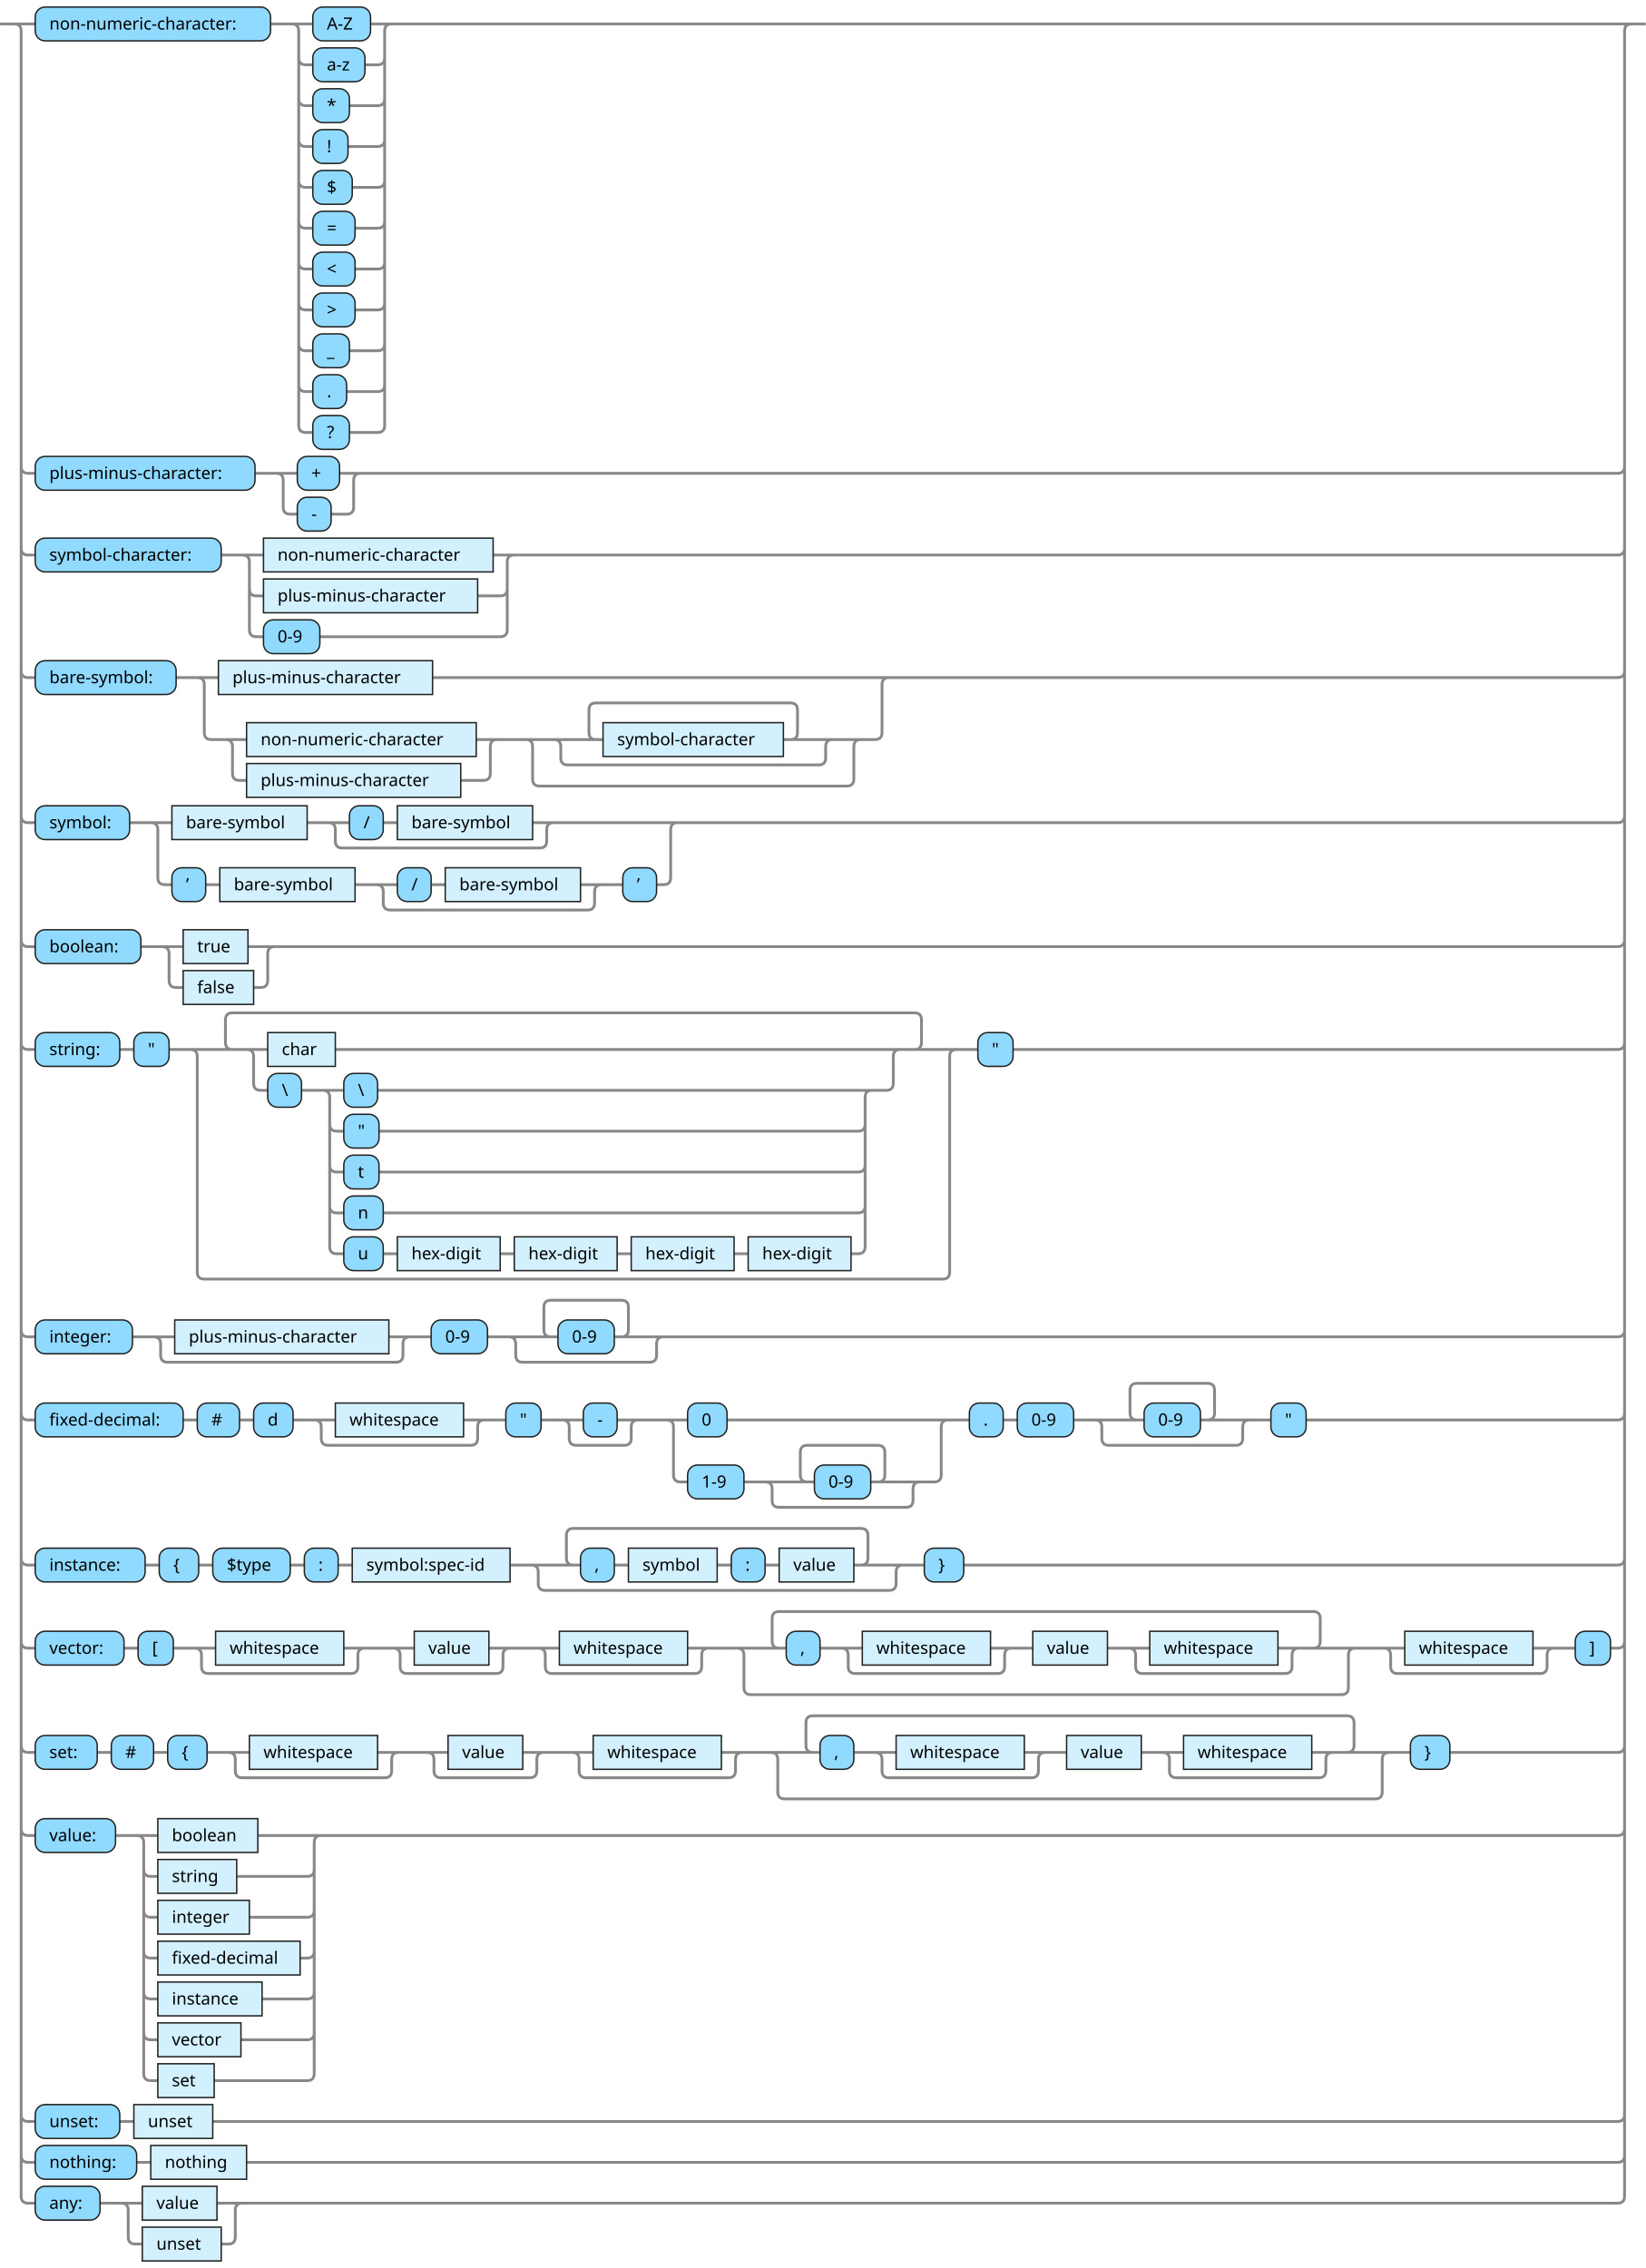
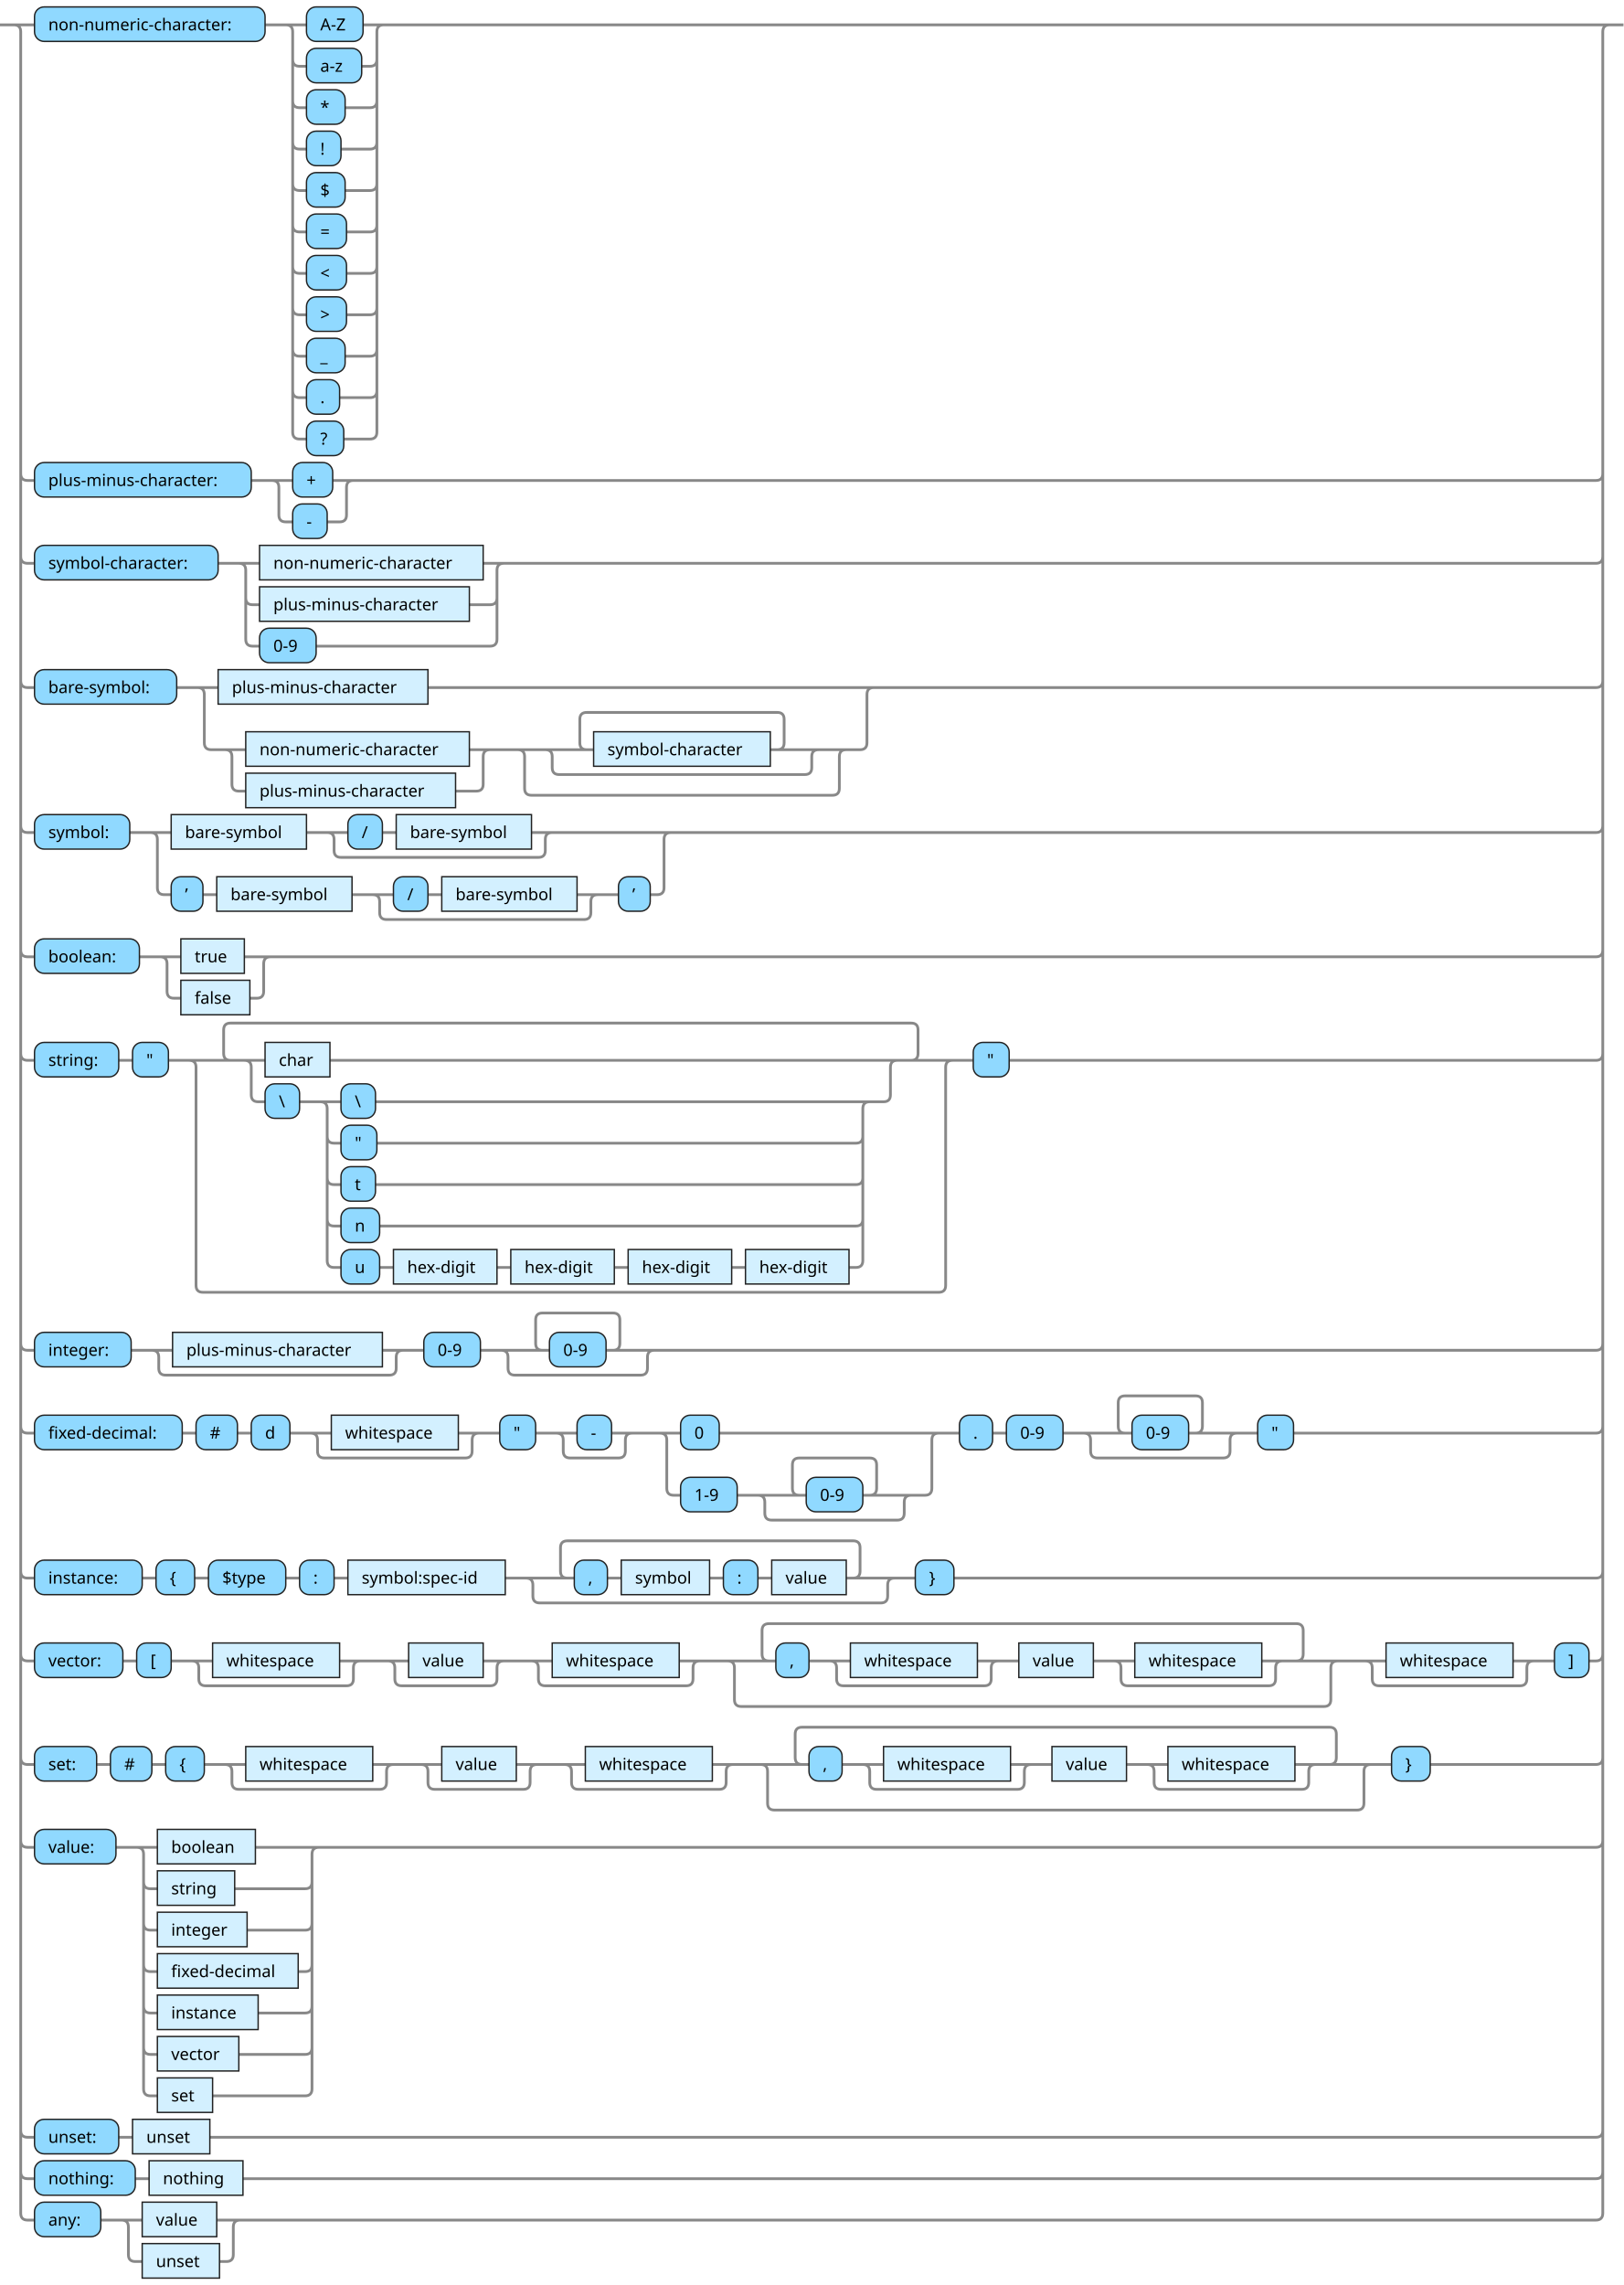
- <svg xmlns="http://www.w3.org/2000/svg" xmlns:xlink="http://www.w3.org/1999/xlink" version="1.1" width="1168" height="1610" viewbox="0 0 1168 1610">
+ <svg xmlns="http://www.w3.org/2000/svg" xmlns:xlink="http://www.w3.org/1999/xlink" version="1.1" width="1176" height="1655" viewbox="0 0 1176 1655">
  <defs>
-     <style type="text/css">.c{fill: none; stroke: #888888; stroke-width: 2px;}.j{fill:#000000;font-family:Dialog,Sans-serif;font-size:12px;}.l{fill:#90d9ff;stroke:#222222;}.r{fill:#d3f0ff;stroke:#222222;}</style>
+     <style type="text/css">.c{fill: none; stroke: #888888; stroke-width: 2px;}.j{fill:#000000;font-family:Verdana,Sans-serif;font-size:12px;}.l{fill:#90d9ff;stroke:#222222;}.r{fill:#d3f0ff;stroke:#222222;}</style>
  </defs>
-   <path class="c" d="M0 17h25m167 0h30m41 0h20m-71 24q0 5 5 5h5m37 0h9q5 0 5-5m-61 29q0 5 5 5h5m26 0h20q5 0 5-5m-61 29q0 5 5 5h5m25 0h21q5 0 5-5m-61 29q0 5 5 5h5m28 0h18q5 0 5-5m-61 29q0 5 5 5h5m30 0h16q5 0 5-5m-61 29q0 5 5 5h5m30 0h16q5 0 5-5m-61 29q0 5 5 5h5m30 0h16q5 0 5-5m-61 29q0 5 5 5h5m26 0h20q5 0 5-5m-61 29q0 5 5 5h5m24 0h22q5 0 5-5m-66-256q5 0 5 5v280q0 5 5 5h5m26 0h20q5 0 5-5v-280q0-5 5-5m5 0h880m-1148 314q0 5 5 5h5m156 0h30m30 0h20m-65 0q5 0 5 5v19q0 5 5 5h5m24 0h11q5 0 5-5v-19q0-5 5-5m5 0h887q5 0 5-5m-1138 58q0 5 5 5h5m132 0h30m163 0h20m-193 24q0 5 5 5h5m152 0h16q5 0 5-5m-188-24q5 0 5 5v48q0 5 5 5h5m40 0h128q5 0 5-5v-48q0-5 5-5m5 0h778q5 0 5-5m-1138 87q0 5 5 5h5m100 0h30m152 0h329m-496 0q5 0 5 5v34q0 5 5 5h25m163 0h20m-198 0q5 0 5 5v19q0 5 5 5h5m152 0h16q5 0 5-5v-19q0-5 5-5m5 0h70m-5 0q-5 0-5-5v-16q0-5 5-5h138q5 0 5 5v16q0 5-5 5m-5 0h40m-203 0q5 0 5 5v8q0 5 5 5h178q5 0 5-5v-8q0-5 5-5m5 0h20m-243 0q5 0 5 5v23q0 5 5 5h218q5 0 5-5v-23q0-5 5-5m5 0h5q5 0 5-5v-34q0-5 5-5m5 0h512q5 0 5-5m-1138 103q0 5 5 5h5m67 0h30m96 0h30m24 0h10m96 0h20m-165 0q5 0 5 5v8q0 5 5 5h140q5 0 5-5v-8q0-5 5-5m5 0h88m-379 0q5 0 5 5v34q0 5 5 5h5m24 0h10m96 0h30m24 0h10m96 0h20m-165 0q5 0 5 5v8q0 5 5 5h140q5 0 5-5v-8q0-5 5-5m5 0h10m24 0h5q5 0 5-5v-34q0-5 5-5m5 0h662q5 0 5-5m-1138 88q0 5 5 5h5m75 0h30m46 0h24m-85 0q5 0 5 5v19q0 5 5 5h5m50 0h5q5 0 5-5v-19q0-5 5-5m5 0h948q5 0 5-5m-1138 73q0 5 5 5h5m60 0h10m25 0h50m-5 0q-5 0-5-5v-16q0-5 5-5h484q5 0 5 5v16q0 5-5 5m-479 0h20m48 0h406m-469 0q5 0 5 5v19q0 5 5 5h5m24 0h30m24 0h356m-390 24q0 5 5 5h5m25 0h340q5 0 5-5m-380 29q0 5 5 5h5m25 0h340q5 0 5-5m-380 29q0 5 5 5h5m28 0h337q5 0 5-5m-385-82q5 0 5 5v106q0 5 5 5h5m28 0h10m73 0h10m73 0h10m73 0h10m73 0h5q5 0 5-5v-106q0-5 5-5m5 0h5q5 0 5-5v-19q0-5 5-5m5 0h40m-549 0q5 0 5 5v153q0 5 5 5h524q5 0 5-5v-153q0-5 5-5m5 0h10m25 0h429q5 0 5-5m-1138 204q0 5 5 5h5m69 0h30m152 0h20m-187 0q5 0 5 5v8q0 5 5 5h162q5 0 5-5v-8q0-5 5-5m5 0h10m40 0h50m-5 0q-5 0-5-5v-16q0-5 5-5h50q5 0 5 5v16q0 5-5 5m-5 0h40m-115 0q5 0 5 5v8q0 5 5 5h90q5 0 5-5v-8q0-5 5-5m5 0h672q5 0 5-5m-1138 59q0 5 5 5h5m105 0h10m30 0h10m28 0h30m91 0h20m-126 0q5 0 5 5v8q0 5 5 5h101q5 0 5-5v-8q0-5 5-5m5 0h10m25 0h30m24 0h20m-59 0q5 0 5 5v8q0 5 5 5h34q5 0 5-5v-8q0-5 5-5m5 0h30m28 0h162m-205 0q5 0 5 5v34q0 5 5 5h5m40 0h50m-5 0q-5 0-5-5v-16q0-5 5-5h50q5 0 5 5v16q0 5-5 5m-5 0h40m-115 0q5 0 5 5v8q0 5 5 5h90q5 0 5-5v-8q0-5 5-5m5 0h5q5 0 5-5v-34q0-5 5-5m5 0h10m24 0h10m40 0h50m-5 0q-5 0-5-5v-16q0-5 5-5h50q5 0 5 5v16q0 5-5 5m-5 0h40m-115 0q5 0 5 5v8q0 5 5 5h90q5 0 5-5v-8q0-5 5-5m5 0h10m25 0h221q5 0 5-5m-1138 103q0 5 5 5h5m78 0h10m28 0h10m55 0h10m24 0h10m112 0h50m-5 0q-5 0-5-5v-16q0-5 5-5h204q5 0 5 5v16q0 5-5 5m-175 0h10m63 0h10m24 0h10m53 0h40m-269 0q5 0 5 5v8q0 5 5 5h244q5 0 5-5v-8q0-5 5-5m5 0h10m28 0h464q5 0 5-5m-1138 59q0 5 5 5h5m63 0h10m25 0h30m91 0h20m-126 0q5 0 5 5v8q0 5 5 5h101q5 0 5-5v-8q0-5 5-5m5 0h30m53 0h20m-88 0q5 0 5 5v8q0 5 5 5h63q5 0 5-5v-8q0-5 5-5m5 0h30m91 0h20m-126 0q5 0 5 5v8q0 5 5 5h101q5 0 5-5v-8q0-5 5-5m5 0h50m-5 0q-5 0-5-5v-16q0-5 5-5h379q5 0 5 5v16q0 5-5 5m-350 0h30m91 0h20m-126 0q5 0 5 5v8q0 5 5 5h101q5 0 5-5v-8q0-5 5-5m5 0h10m53 0h30m91 0h20m-126 0q5 0 5 5v8q0 5 5 5h101q5 0 5-5v-8q0-5 5-5m5 0h40m-444 0q5 0 5 5v23q0 5 5 5h419q5 0 5-5v-23q0-5 5-5m5 0h30m91 0h20m-126 0q5 0 5 5v8q0 5 5 5h101q5 0 5-5v-8q0-5 5-5m5 0h10m25 0h5q5 0 5-5m-1138 74q0 5 5 5h5m44 0h10m30 0h10m28 0h30m91 0h20m-126 0q5 0 5 5v8q0 5 5 5h101q5 0 5-5v-8q0-5 5-5m5 0h30m53 0h20m-88 0q5 0 5 5v8q0 5 5 5h63q5 0 5-5v-8q0-5 5-5m5 0h30m91 0h20m-126 0q5 0 5 5v8q0 5 5 5h101q5 0 5-5v-8q0-5 5-5m5 0h50m-5 0q-5 0-5-5v-16q0-5 5-5h379q5 0 5 5v16q0 5-5 5m-350 0h30m91 0h20m-126 0q5 0 5 5v8q0 5 5 5h101q5 0 5-5v-8q0-5 5-5m5 0h10m53 0h30m91 0h20m-126 0q5 0 5 5v8q0 5 5 5h101q5 0 5-5v-8q0-5 5-5m5 0h40m-444 0q5 0 5 5v23q0 5 5 5h419q5 0 5-5v-23q0-5 5-5m5 0h10m28 0h119q5 0 5-5m-1138 59q0 5 5 5h5m57 0h30m71 0h50m-131 24q0 5 5 5h5m56 0h50q5 0 5-5m-121 29q0 5 5 5h5m65 0h41q5 0 5-5m-121 29q0 5 5 5h5m101 0h5q5 0 5-5m-121 29q0 5 5 5h5m74 0h32q5 0 5-5m-121 29q0 5 5 5h5m59 0h47q5 0 5-5m-126-140q5 0 5 5v164q0 5 5 5h5m40 0h66q5 0 5-5v-164q0-5 5-5m5 0h915q5 0 5-5m-1138 203q0 5 5 5h5m60 0h10m56 0h997q5 0 5-5m-1138 29q0 5 5 5h5m72 0h10m68 0h973q5 0 5-5m-1143-1513q5 0 5 5v1537q0 5 5 5h5m46 0h30m53 0h23m-91 0q5 0 5 5v19q0 5 5 5h5m56 0h5q5 0 5-5v-19q0-5 5-5m5 0h971q5 0 5-5v-1537q0-5 5-5m5 0h5" />
-   <rect class="l" x="25" y="5" width="167" height="24" rx="7" />
-   <text class="j" x="35" y="21">non-numeric-character:</text>
-   <rect class="l" x="222" y="5" width="41" height="24" rx="7" />
-   <text class="j" x="232" y="21">A-Z</text>
-   <rect class="l" x="222" y="34" width="37" height="24" rx="7" />
-   <text class="j" x="232" y="50">a-z</text>
-   <rect class="l" x="222" y="63" width="26" height="24" rx="7" />
-   <text class="j" x="232" y="79">*</text>
-   <rect class="l" x="222" y="92" width="25" height="24" rx="7" />
-   <text class="j" x="232" y="108">!</text>
-   <rect class="l" x="222" y="121" width="28" height="24" rx="7" />
-   <text class="j" x="232" y="137">$</text>
-   <rect class="l" x="222" y="150" width="30" height="24" rx="7" />
-   <text class="j" x="232" y="166">=</text>
-   <rect class="l" x="222" y="179" width="30" height="24" rx="7" />
-   <text class="j" x="232" y="195">&lt;</text>
-   <rect class="l" x="222" y="208" width="30" height="24" rx="7" />
-   <text class="j" x="232" y="224">&gt;</text>
-   <rect class="l" x="222" y="237" width="26" height="24" rx="7" />
-   <text class="j" x="232" y="253">_</text>
-   <rect class="l" x="222" y="266" width="24" height="24" rx="7" />
-   <text class="j" x="232" y="282">.</text>
-   <rect class="l" x="222" y="295" width="26" height="24" rx="7" />
-   <text class="j" x="232" y="311">?</text>
-   <rect class="l" x="25" y="324" width="156" height="24" rx="7" />
-   <text class="j" x="35" y="340">plus-minus-character:</text>
-   <rect class="l" x="211" y="324" width="30" height="24" rx="7" />
-   <text class="j" x="221" y="340">+</text>
-   <rect class="l" x="211" y="353" width="24" height="24" rx="7" />
-   <text class="j" x="221" y="369">-</text>
-   <rect class="l" x="25" y="382" width="132" height="24" rx="7" />
-   <text class="j" x="35" y="398">symbol-character:</text>
+   <path class="c" d="M0 18h25m167 0h30m41 0h20m-71 25q0 5 5 5h5m40 0h6q5 0 5-5m-61 30q0 5 5 5h5m28 0h18q5 0 5-5m-61 30q0 5 5 5h5m25 0h21q5 0 5-5m-61 30q0 5 5 5h5m28 0h18q5 0 5-5m-61 30q0 5 5 5h5m29 0h17q5 0 5-5m-61 30q0 5 5 5h5m29 0h17q5 0 5-5m-61 30q0 5 5 5h5m29 0h17q5 0 5-5m-61 30q0 5 5 5h5m28 0h18q5 0 5-5m-61 30q0 5 5 5h5m24 0h22q5 0 5-5m-66-265q5 0 5 5v290q0 5 5 5h5m27 0h19q5 0 5-5v-290q0-5 5-5m5 0h888m-1156 325q0 5 5 5h5m157 0h30m29 0h20m-64 0q5 0 5 5v20q0 5 5 5h5m25 0h9q5 0 5-5v-20q0-5 5-5m5 0h895q5 0 5-5m-1146 60q0 5 5 5h5m133 0h30m162 0h20m-192 25q0 5 5 5h5m152 0h15q5 0 5-5m-187-25q5 0 5 5v50q0 5 5 5h5m41 0h126q5 0 5-5v-50q0-5 5-5m5 0h786q5 0 5-5m-1146 90q0 5 5 5h5m103 0h30m152 0h328m-495 0q5 0 5 5v35q0 5 5 5h25m162 0h20m-197 0q5 0 5 5v20q0 5 5 5h5m152 0h15q5 0 5-5v-20q0-5 5-5m5 0h70m-5 0q-5 0-5-5v-17q0-5 5-5h138q5 0 5 5v17q0 5-5 5m-5 0h40m-203 0q5 0 5 5v8q0 5 5 5h178q5 0 5-5v-8q0-5 5-5m5 0h20m-243 0q5 0 5 5v23q0 5 5 5h218q5 0 5-5v-23q0-5 5-5m5 0h5q5 0 5-5v-35q0-5 5-5m5 0h518q5 0 5-5m-1146 105q0 5 5 5h5m69 0h30m98 0h30m25 0h10m98 0h20m-168 0q5 0 5 5v8q0 5 5 5h143q5 0 5-5v-8q0-5 5-5m5 0h86m-382 0q5 0 5 5v35q0 5 5 5h5m23 0h10m98 0h30m25 0h10m98 0h20m-168 0q5 0 5 5v8q0 5 5 5h143q5 0 5-5v-8q0-5 5-5m5 0h10m23 0h5q5 0 5-5v-35q0-5 5-5m5 0h665q5 0 5-5m-1146 90q0 5 5 5h5m76 0h30m46 0h24m-85 0q5 0 5 5v20q0 5 5 5h5m50 0h5q5 0 5-5v-20q0-5 5-5m5 0h955q5 0 5-5m-1146 75q0 5 5 5h5m61 0h10m26 0h50m-5 0q-5 0-5-5v-17q0-5 5-5h493q5 0 5 5v17q0 5-5 5m-488 0h20m47 0h416m-478 0q5 0 5 5v20q0 5 5 5h5m25 0h30m25 0h363m-398 25q0 5 5 5h5m26 0h347q5 0 5-5m-388 30q0 5 5 5h5m25 0h348q5 0 5-5m-388 30q0 5 5 5h5m28 0h345q5 0 5-5m-393-85q5 0 5 5v110q0 5 5 5h5m28 0h10m75 0h10m75 0h10m75 0h10m75 0h5q5 0 5-5v-110q0-5 5-5m5 0h5q5 0 5-5v-20q0-5 5-5m5 0h40m-558 0q5 0 5 5v158q0 5 5 5h533q5 0 5-5v-158q0-5 5-5m5 0h10m26 0h425q5 0 5-5m-1146 210q0 5 5 5h5m70 0h30m152 0h20m-187 0q5 0 5 5v8q0 5 5 5h162q5 0 5-5v-8q0-5 5-5m5 0h10m41 0h50m-5 0q-5 0-5-5v-17q0-5 5-5h51q5 0 5 5v17q0 5-5 5m-5 0h40m-116 0q5 0 5 5v8q0 5 5 5h91q5 0 5-5v-8q0-5 5-5m5 0h677q5 0 5-5m-1146 60q0 5 5 5h5m107 0h10m30 0h10m28 0h30m92 0h20m-127 0q5 0 5 5v8q0 5 5 5h102q5 0 5-5v-8q0-5 5-5m5 0h10m26 0h30m25 0h20m-60 0q5 0 5 5v8q0 5 5 5h35q5 0 5-5v-8q0-5 5-5m5 0h30m28 0h164m-207 0q5 0 5 5v35q0 5 5 5h5m41 0h50m-5 0q-5 0-5-5v-17q0-5 5-5h51q5 0 5 5v17q0 5-5 5m-5 0h40m-116 0q5 0 5 5v8q0 5 5 5h91q5 0 5-5v-8q0-5 5-5m5 0h5q5 0 5-5v-35q0-5 5-5m5 0h10m24 0h10m41 0h50m-5 0q-5 0-5-5v-17q0-5 5-5h51q5 0 5 5v17q0 5-5 5m-5 0h40m-116 0q5 0 5 5v8q0 5 5 5h91q5 0 5-5v-8q0-5 5-5m5 0h10m26 0h219q5 0 5-5m-1146 105q0 5 5 5h5m78 0h10m28 0h10m56 0h10m25 0h10m114 0h50m-5 0q-5 0-5-5v-17q0-5 5-5h207q5 0 5 5v17q0 5-5 5m-178 0h10m64 0h10m25 0h10m54 0h40m-272 0q5 0 5 5v8q0 5 5 5h247q5 0 5-5v-8q0-5 5-5m5 0h10m28 0h465q5 0 5-5m-1146 60q0 5 5 5h5m64 0h10m25 0h30m92 0h20m-127 0q5 0 5 5v8q0 5 5 5h102q5 0 5-5v-8q0-5 5-5m5 0h30m54 0h20m-89 0q5 0 5 5v8q0 5 5 5h64q5 0 5-5v-8q0-5 5-5m5 0h30m92 0h20m-127 0q5 0 5 5v8q0 5 5 5h102q5 0 5-5v-8q0-5 5-5m5 0h50m-5 0q-5 0-5-5v-17q0-5 5-5h382q5 0 5 5v17q0 5-5 5m-353 0h30m92 0h20m-127 0q5 0 5 5v8q0 5 5 5h102q5 0 5-5v-8q0-5 5-5m5 0h10m54 0h30m92 0h20m-127 0q5 0 5 5v8q0 5 5 5h102q5 0 5-5v-8q0-5 5-5m5 0h40m-447 0q5 0 5 5v23q0 5 5 5h422q5 0 5-5v-23q0-5 5-5m5 0h30m92 0h20m-127 0q5 0 5 5v8q0 5 5 5h102q5 0 5-5v-8q0-5 5-5m5 0h10m25 0h5q5 0 5-5m-1146 75q0 5 5 5h5m45 0h10m30 0h10m28 0h30m92 0h20m-127 0q5 0 5 5v8q0 5 5 5h102q5 0 5-5v-8q0-5 5-5m5 0h30m54 0h20m-89 0q5 0 5 5v8q0 5 5 5h64q5 0 5-5v-8q0-5 5-5m5 0h30m92 0h20m-127 0q5 0 5 5v8q0 5 5 5h102q5 0 5-5v-8q0-5 5-5m5 0h50m-5 0q-5 0-5-5v-17q0-5 5-5h382q5 0 5 5v17q0 5-5 5m-353 0h30m92 0h20m-127 0q5 0 5 5v8q0 5 5 5h102q5 0 5-5v-8q0-5 5-5m5 0h10m54 0h30m92 0h20m-127 0q5 0 5 5v8q0 5 5 5h102q5 0 5-5v-8q0-5 5-5m5 0h40m-447 0q5 0 5 5v23q0 5 5 5h422q5 0 5-5v-23q0-5 5-5m5 0h10m28 0h120q5 0 5-5m-1146 60q0 5 5 5h5m59 0h30m71 0h51m-132 25q0 5 5 5h5m56 0h51q5 0 5-5m-122 30q0 5 5 5h5m65 0h42q5 0 5-5m-122 30q0 5 5 5h5m102 0h5q5 0 5-5m-122 30q0 5 5 5h5m73 0h34q5 0 5-5m-122 30q0 5 5 5h5m59 0h48q5 0 5-5m-127-145q5 0 5 5v170q0 5 5 5h5m40 0h67q5 0 5-5v-170q0-5 5-5m5 0h920q5 0 5-5m-1146 210q0 5 5 5h5m61 0h10m56 0h1004q5 0 5-5m-1146 30q0 5 5 5h5m73 0h10m68 0h980q5 0 5-5m-1151-1555q5 0 5 5v1580q0 5 5 5h5m48 0h30m54 0h22m-91 0q5 0 5 5v20q0 5 5 5h5m56 0h5q5 0 5-5v-20q0-5 5-5m5 0h977q5 0 5-5v-1580q0-5 5-5m5 0h5" />
+   <rect class="l" x="25" y="5" width="167" height="25" rx="7" />
+   <text class="j" x="35" y="22">non-numeric-character:</text>
+   <rect class="l" x="222" y="5" width="41" height="25" rx="7" />
+   <text class="j" x="232" y="22">A-Z</text>
+   <rect class="l" x="222" y="35" width="40" height="25" rx="7" />
+   <text class="j" x="232" y="52">a-z</text>
+   <rect class="l" x="222" y="65" width="28" height="25" rx="7" />
+   <text class="j" x="232" y="82">*</text>
+   <rect class="l" x="222" y="95" width="25" height="25" rx="7" />
+   <text class="j" x="232" y="112">!</text>
+   <rect class="l" x="222" y="125" width="28" height="25" rx="7" />
+   <text class="j" x="232" y="142">$</text>
+   <rect class="l" x="222" y="155" width="29" height="25" rx="7" />
+   <text class="j" x="232" y="172">=</text>
+   <rect class="l" x="222" y="185" width="29" height="25" rx="7" />
+   <text class="j" x="232" y="202">&lt;</text>
+   <rect class="l" x="222" y="215" width="29" height="25" rx="7" />
+   <text class="j" x="232" y="232">&gt;</text>
+   <rect class="l" x="222" y="245" width="28" height="25" rx="7" />
+   <text class="j" x="232" y="262">_</text>
+   <rect class="l" x="222" y="275" width="24" height="25" rx="7" />
+   <text class="j" x="232" y="292">.</text>
+   <rect class="l" x="222" y="305" width="27" height="25" rx="7" />
+   <text class="j" x="232" y="322">?</text>
+   <rect class="l" x="25" y="335" width="157" height="25" rx="7" />
+   <text class="j" x="35" y="352">plus-minus-character:</text>
+   <rect class="l" x="212" y="335" width="29" height="25" rx="7" />
+   <text class="j" x="222" y="352">+</text>
+   <rect class="l" x="212" y="365" width="25" height="25" rx="7" />
+   <text class="j" x="222" y="382">-</text>
+   <rect class="l" x="25" y="395" width="133" height="25" rx="7" />
+   <text class="j" x="35" y="412">symbol-character:</text>
  <a xlink:href="#non-numeric-character">
-     <rect class="r" x="187" y="382" width="163" height="24" />
-     <text class="j" x="197" y="398">non-numeric-character</text>
+     <rect class="r" x="188" y="395" width="162" height="25" />
+     <text class="j" x="198" y="412">non-numeric-character</text>
  </a>
  <a xlink:href="#plus-minus-character">
-     <rect class="r" x="187" y="411" width="152" height="24" />
-     <text class="j" x="197" y="427">plus-minus-character</text>
-   </a>
-   <rect class="l" x="187" y="440" width="40" height="24" rx="7" />
-   <text class="j" x="197" y="456">0-9</text>
-   <rect class="l" x="25" y="469" width="100" height="24" rx="7" />
-   <text class="j" x="35" y="485">bare-symbol:</text>
+     <rect class="r" x="188" y="425" width="152" height="25" />
+     <text class="j" x="198" y="442">plus-minus-character</text>
+   </a>
+   <rect class="l" x="188" y="455" width="41" height="25" rx="7" />
+   <text class="j" x="198" y="472">0-9</text>
+   <rect class="l" x="25" y="485" width="103" height="25" rx="7" />
+   <text class="j" x="35" y="502">bare-symbol:</text>
  <a xlink:href="#plus-minus-character">
-     <rect class="r" x="155" y="469" width="152" height="24" />
-     <text class="j" x="165" y="485">plus-minus-character</text>
+     <rect class="r" x="158" y="485" width="152" height="25" />
+     <text class="j" x="168" y="502">plus-minus-character</text>
  </a>
  <a xlink:href="#non-numeric-character">
-     <rect class="r" x="175" y="513" width="163" height="24" />
-     <text class="j" x="185" y="529">non-numeric-character</text>
+     <rect class="r" x="178" y="530" width="162" height="25" />
+     <text class="j" x="188" y="547">non-numeric-character</text>
  </a>
  <a xlink:href="#plus-minus-character">
-     <rect class="r" x="175" y="542" width="152" height="24" />
-     <text class="j" x="185" y="558">plus-minus-character</text>
+     <rect class="r" x="178" y="560" width="152" height="25" />
+     <text class="j" x="188" y="577">plus-minus-character</text>
  </a>
  <a xlink:href="#symbol-character">
-     <rect class="r" x="428" y="513" width="128" height="24" />
-     <text class="j" x="438" y="529">symbol-character</text>
-   </a>
-   <rect class="l" x="25" y="572" width="67" height="24" rx="7" />
-   <text class="j" x="35" y="588">symbol:</text>
+     <rect class="r" x="430" y="530" width="128" height="25" />
+     <text class="j" x="440" y="547">symbol-character</text>
+   </a>
+   <rect class="l" x="25" y="590" width="69" height="25" rx="7" />
+   <text class="j" x="35" y="607">symbol:</text>
  <a xlink:href="#bare-symbol">
-     <rect class="r" x="122" y="572" width="96" height="24" />
-     <text class="j" x="132" y="588">bare-symbol</text>
-   </a>
-   <rect class="l" x="248" y="572" width="24" height="24" rx="7" />
-   <text class="j" x="258" y="588">/</text>
+     <rect class="r" x="124" y="590" width="98" height="25" />
+     <text class="j" x="134" y="607">bare-symbol</text>
+   </a>
+   <rect class="l" x="252" y="590" width="25" height="25" rx="7" />
+   <text class="j" x="262" y="607">/</text>
  <a xlink:href="#bare-symbol">
-     <rect class="r" x="282" y="572" width="96" height="24" />
-     <text class="j" x="292" y="588">bare-symbol</text>
-   </a>
-   <rect class="l" x="122" y="616" width="24" height="24" rx="7" />
-   <text class="j" x="132" y="632">’</text>
+     <rect class="r" x="287" y="590" width="98" height="25" />
+     <text class="j" x="297" y="607">bare-symbol</text>
+   </a>
+   <rect class="l" x="124" y="635" width="23" height="25" rx="7" />
+   <text class="j" x="134" y="652">’</text>
  <a xlink:href="#bare-symbol">
-     <rect class="r" x="156" y="616" width="96" height="24" />
-     <text class="j" x="166" y="632">bare-symbol</text>
-   </a>
-   <rect class="l" x="282" y="616" width="24" height="24" rx="7" />
-   <text class="j" x="292" y="632">/</text>
+     <rect class="r" x="157" y="635" width="98" height="25" />
+     <text class="j" x="167" y="652">bare-symbol</text>
+   </a>
+   <rect class="l" x="285" y="635" width="25" height="25" rx="7" />
+   <text class="j" x="295" y="652">/</text>
  <a xlink:href="#bare-symbol">
-     <rect class="r" x="316" y="616" width="96" height="24" />
-     <text class="j" x="326" y="632">bare-symbol</text>
-   </a>
-   <rect class="l" x="442" y="616" width="24" height="24" rx="7" />
-   <text class="j" x="452" y="632">’</text>
-   <rect class="l" x="25" y="660" width="75" height="24" rx="7" />
-   <text class="j" x="35" y="676">boolean:</text>
+     <rect class="r" x="320" y="635" width="98" height="25" />
+     <text class="j" x="330" y="652">bare-symbol</text>
+   </a>
+   <rect class="l" x="448" y="635" width="23" height="25" rx="7" />
+   <text class="j" x="458" y="652">’</text>
+   <rect class="l" x="25" y="680" width="76" height="25" rx="7" />
+   <text class="j" x="35" y="697">boolean:</text>
  <a xlink:href="#true">
-     <rect class="r" x="130" y="660" width="46" height="24" />
-     <text class="j" x="140" y="676">true</text>
+     <rect class="r" x="131" y="680" width="46" height="25" />
+     <text class="j" x="141" y="697">true</text>
  </a>
  <a xlink:href="#false">
-     <rect class="r" x="130" y="689" width="50" height="24" />
-     <text class="j" x="140" y="705">false</text>
-   </a>
-   <rect class="l" x="25" y="733" width="60" height="24" rx="7" />
-   <text class="j" x="35" y="749">string:</text>
-   <rect class="l" x="95" y="733" width="25" height="24" rx="7" />
-   <text class="j" x="105" y="749">"</text>
+     <rect class="r" x="131" y="710" width="50" height="25" />
+     <text class="j" x="141" y="727">false</text>
+   </a>
+   <rect class="l" x="25" y="755" width="61" height="25" rx="7" />
+   <text class="j" x="35" y="772">string:</text>
+   <rect class="l" x="96" y="755" width="26" height="25" rx="7" />
+   <text class="j" x="106" y="772">"</text>
  <a xlink:href="#char">
-     <rect class="r" x="190" y="733" width="48" height="24" />
-     <text class="j" x="200" y="749">char</text>
-   </a>
-   <rect class="l" x="190" y="762" width="24" height="24" rx="7" />
-   <text class="j" x="200" y="778">\</text>
-   <rect class="l" x="244" y="762" width="24" height="24" rx="7" />
-   <text class="j" x="254" y="778">\</text>
-   <rect class="l" x="244" y="791" width="25" height="24" rx="7" />
-   <text class="j" x="254" y="807">"</text>
-   <rect class="l" x="244" y="820" width="25" height="24" rx="7" />
-   <text class="j" x="254" y="836">t</text>
-   <rect class="l" x="244" y="849" width="28" height="24" rx="7" />
-   <text class="j" x="254" y="865">n</text>
-   <rect class="l" x="244" y="878" width="28" height="24" rx="7" />
-   <text class="j" x="254" y="894">u</text>
+     <rect class="r" x="192" y="755" width="47" height="25" />
+     <text class="j" x="202" y="772">char</text>
+   </a>
+   <rect class="l" x="192" y="785" width="25" height="25" rx="7" />
+   <text class="j" x="202" y="802">\</text>
+   <rect class="l" x="247" y="785" width="25" height="25" rx="7" />
+   <text class="j" x="257" y="802">\</text>
+   <rect class="l" x="247" y="815" width="26" height="25" rx="7" />
+   <text class="j" x="257" y="832">"</text>
+   <rect class="l" x="247" y="845" width="25" height="25" rx="7" />
+   <text class="j" x="257" y="862">t</text>
+   <rect class="l" x="247" y="875" width="28" height="25" rx="7" />
+   <text class="j" x="257" y="892">n</text>
+   <rect class="l" x="247" y="905" width="28" height="25" rx="7" />
+   <text class="j" x="257" y="922">u</text>
  <a xlink:href="#hex-digit">
-     <rect class="r" x="282" y="878" width="73" height="24" />
-     <text class="j" x="292" y="894">hex-digit</text>
+     <rect class="r" x="285" y="905" width="75" height="25" />
+     <text class="j" x="295" y="922">hex-digit</text>
  </a>
  <a xlink:href="#hex-digit">
-     <rect class="r" x="365" y="878" width="73" height="24" />
-     <text class="j" x="375" y="894">hex-digit</text>
+     <rect class="r" x="370" y="905" width="75" height="25" />
+     <text class="j" x="380" y="922">hex-digit</text>
  </a>
  <a xlink:href="#hex-digit">
-     <rect class="r" x="448" y="878" width="73" height="24" />
-     <text class="j" x="458" y="894">hex-digit</text>
+     <rect class="r" x="455" y="905" width="75" height="25" />
+     <text class="j" x="465" y="922">hex-digit</text>
  </a>
  <a xlink:href="#hex-digit">
-     <rect class="r" x="531" y="878" width="73" height="24" />
-     <text class="j" x="541" y="894">hex-digit</text>
-   </a>
-   <rect class="l" x="694" y="733" width="25" height="24" rx="7" />
-   <text class="j" x="704" y="749">"</text>
-   <rect class="l" x="25" y="937" width="69" height="24" rx="7" />
-   <text class="j" x="35" y="953">integer:</text>
+     <rect class="r" x="540" y="905" width="75" height="25" />
+     <text class="j" x="550" y="922">hex-digit</text>
+   </a>
+   <rect class="l" x="705" y="755" width="26" height="25" rx="7" />
+   <text class="j" x="715" y="772">"</text>
+   <rect class="l" x="25" y="965" width="70" height="25" rx="7" />
+   <text class="j" x="35" y="982">integer:</text>
  <a xlink:href="#plus-minus-character">
-     <rect class="r" x="124" y="937" width="152" height="24" />
-     <text class="j" x="134" y="953">plus-minus-character</text>
-   </a>
-   <rect class="l" x="306" y="937" width="40" height="24" rx="7" />
-   <text class="j" x="316" y="953">0-9</text>
-   <rect class="l" x="396" y="937" width="40" height="24" rx="7" />
-   <text class="j" x="406" y="953">0-9</text>
-   <rect class="l" x="25" y="996" width="105" height="24" rx="7" />
-   <text class="j" x="35" y="1012">fixed-decimal:</text>
-   <rect class="l" x="140" y="996" width="30" height="24" rx="7" />
-   <text class="j" x="150" y="1012">#</text>
-   <rect class="l" x="180" y="996" width="28" height="24" rx="7" />
-   <text class="j" x="190" y="1012">d</text>
-   <a xlink:href="#whitespace">
-     <rect class="r" x="238" y="996" width="91" height="24" />
-     <text class="j" x="248" y="1012">whitespace</text>
-   </a>
-   <rect class="l" x="359" y="996" width="25" height="24" rx="7" />
-   <text class="j" x="369" y="1012">"</text>
-   <rect class="l" x="414" y="996" width="24" height="24" rx="7" />
-   <text class="j" x="424" y="1012">-</text>
-   <rect class="l" x="488" y="996" width="28" height="24" rx="7" />
-   <text class="j" x="498" y="1012">0</text>
-   <rect class="l" x="488" y="1040" width="40" height="24" rx="7" />
-   <text class="j" x="498" y="1056">1-9</text>
-   <rect class="l" x="578" y="1040" width="40" height="24" rx="7" />
-   <text class="j" x="588" y="1056">0-9</text>
-   <rect class="l" x="688" y="996" width="24" height="24" rx="7" />
-   <text class="j" x="698" y="1012">.</text>
-   <rect class="l" x="722" y="996" width="40" height="24" rx="7" />
-   <text class="j" x="732" y="1012">0-9</text>
-   <rect class="l" x="812" y="996" width="40" height="24" rx="7" />
-   <text class="j" x="822" y="1012">0-9</text>
-   <rect class="l" x="902" y="996" width="25" height="24" rx="7" />
-   <text class="j" x="912" y="1012">"</text>
-   <rect class="l" x="25" y="1099" width="78" height="24" rx="7" />
-   <text class="j" x="35" y="1115">instance:</text>
-   <rect class="l" x="113" y="1099" width="28" height="24" rx="7" />
-   <text class="j" x="123" y="1115">{</text>
-   <rect class="l" x="151" y="1099" width="55" height="24" rx="7" />
-   <text class="j" x="161" y="1115">$type</text>
-   <rect class="l" x="216" y="1099" width="24" height="24" rx="7" />
-   <text class="j" x="226" y="1115">:</text>
+     <rect class="r" x="125" y="965" width="152" height="25" />
+     <text class="j" x="135" y="982">plus-minus-character</text>
+   </a>
+   <rect class="l" x="307" y="965" width="41" height="25" rx="7" />
+   <text class="j" x="317" y="982">0-9</text>
+   <rect class="l" x="398" y="965" width="41" height="25" rx="7" />
+   <text class="j" x="408" y="982">0-9</text>
+   <rect class="l" x="25" y="1025" width="107" height="25" rx="7" />
+   <text class="j" x="35" y="1042">fixed-decimal:</text>
+   <rect class="l" x="142" y="1025" width="30" height="25" rx="7" />
+   <text class="j" x="152" y="1042">#</text>
+   <rect class="l" x="182" y="1025" width="28" height="25" rx="7" />
+   <text class="j" x="192" y="1042">d</text>
+   <a xlink:href="#whitespace">
+     <rect class="r" x="240" y="1025" width="92" height="25" />
+     <text class="j" x="250" y="1042">whitespace</text>
+   </a>
+   <rect class="l" x="362" y="1025" width="26" height="25" rx="7" />
+   <text class="j" x="372" y="1042">"</text>
+   <rect class="l" x="418" y="1025" width="25" height="25" rx="7" />
+   <text class="j" x="428" y="1042">-</text>
+   <rect class="l" x="493" y="1025" width="28" height="25" rx="7" />
+   <text class="j" x="503" y="1042">0</text>
+   <rect class="l" x="493" y="1070" width="41" height="25" rx="7" />
+   <text class="j" x="503" y="1087">1-9</text>
+   <rect class="l" x="584" y="1070" width="41" height="25" rx="7" />
+   <text class="j" x="594" y="1087">0-9</text>
+   <rect class="l" x="695" y="1025" width="24" height="25" rx="7" />
+   <text class="j" x="705" y="1042">.</text>
+   <rect class="l" x="729" y="1025" width="41" height="25" rx="7" />
+   <text class="j" x="739" y="1042">0-9</text>
+   <rect class="l" x="820" y="1025" width="41" height="25" rx="7" />
+   <text class="j" x="830" y="1042">0-9</text>
+   <rect class="l" x="911" y="1025" width="26" height="25" rx="7" />
+   <text class="j" x="921" y="1042">"</text>
+   <rect class="l" x="25" y="1130" width="78" height="25" rx="7" />
+   <text class="j" x="35" y="1147">instance:</text>
+   <rect class="l" x="113" y="1130" width="28" height="25" rx="7" />
+   <text class="j" x="123" y="1147">{</text>
+   <rect class="l" x="151" y="1130" width="56" height="25" rx="7" />
+   <text class="j" x="161" y="1147">$type</text>
+   <rect class="l" x="217" y="1130" width="25" height="25" rx="7" />
+   <text class="j" x="227" y="1147">:</text>
  <a xlink:href="#symbol:spec-id">
-     <rect class="r" x="250" y="1099" width="112" height="24" />
-     <text class="j" x="260" y="1115">symbol:spec-id</text>
-   </a>
-   <rect class="l" x="412" y="1099" width="24" height="24" rx="7" />
-   <text class="j" x="422" y="1115">,</text>
+     <rect class="r" x="252" y="1130" width="114" height="25" />
+     <text class="j" x="262" y="1147">symbol:spec-id</text>
+   </a>
+   <rect class="l" x="416" y="1130" width="24" height="25" rx="7" />
+   <text class="j" x="426" y="1147">,</text>
  <a xlink:href="#symbol">
-     <rect class="r" x="446" y="1099" width="63" height="24" />
-     <text class="j" x="456" y="1115">symbol</text>
-   </a>
-   <rect class="l" x="519" y="1099" width="24" height="24" rx="7" />
-   <text class="j" x="529" y="1115">:</text>
-   <a xlink:href="#value">
-     <rect class="r" x="553" y="1099" width="53" height="24" />
-     <text class="j" x="563" y="1115">value</text>
-   </a>
-   <rect class="l" x="656" y="1099" width="28" height="24" rx="7" />
-   <text class="j" x="666" y="1115">}</text>
-   <rect class="l" x="25" y="1158" width="63" height="24" rx="7" />
-   <text class="j" x="35" y="1174">vector:</text>
-   <rect class="l" x="98" y="1158" width="25" height="24" rx="7" />
-   <text class="j" x="108" y="1174">[</text>
-   <a xlink:href="#whitespace">
-     <rect class="r" x="153" y="1158" width="91" height="24" />
-     <text class="j" x="163" y="1174">whitespace</text>
-   </a>
-   <a xlink:href="#value">
-     <rect class="r" x="294" y="1158" width="53" height="24" />
-     <text class="j" x="304" y="1174">value</text>
-   </a>
-   <a xlink:href="#whitespace">
-     <rect class="r" x="397" y="1158" width="91" height="24" />
-     <text class="j" x="407" y="1174">whitespace</text>
-   </a>
-   <rect class="l" x="558" y="1158" width="24" height="24" rx="7" />
-   <text class="j" x="568" y="1174">,</text>
-   <a xlink:href="#whitespace">
-     <rect class="r" x="612" y="1158" width="91" height="24" />
-     <text class="j" x="622" y="1174">whitespace</text>
-   </a>
-   <a xlink:href="#value">
-     <rect class="r" x="733" y="1158" width="53" height="24" />
-     <text class="j" x="743" y="1174">value</text>
-   </a>
-   <a xlink:href="#whitespace">
-     <rect class="r" x="816" y="1158" width="91" height="24" />
-     <text class="j" x="826" y="1174">whitespace</text>
-   </a>
-   <a xlink:href="#whitespace">
-     <rect class="r" x="997" y="1158" width="91" height="24" />
-     <text class="j" x="1007" y="1174">whitespace</text>
-   </a>
-   <rect class="l" x="1118" y="1158" width="25" height="24" rx="7" />
-   <text class="j" x="1128" y="1174">]</text>
-   <rect class="l" x="25" y="1232" width="44" height="24" rx="7" />
-   <text class="j" x="35" y="1248">set:</text>
-   <rect class="l" x="79" y="1232" width="30" height="24" rx="7" />
-   <text class="j" x="89" y="1248">#</text>
-   <rect class="l" x="119" y="1232" width="28" height="24" rx="7" />
-   <text class="j" x="129" y="1248">{</text>
-   <a xlink:href="#whitespace">
-     <rect class="r" x="177" y="1232" width="91" height="24" />
-     <text class="j" x="187" y="1248">whitespace</text>
-   </a>
-   <a xlink:href="#value">
-     <rect class="r" x="318" y="1232" width="53" height="24" />
-     <text class="j" x="328" y="1248">value</text>
-   </a>
-   <a xlink:href="#whitespace">
-     <rect class="r" x="421" y="1232" width="91" height="24" />
-     <text class="j" x="431" y="1248">whitespace</text>
-   </a>
-   <rect class="l" x="582" y="1232" width="24" height="24" rx="7" />
-   <text class="j" x="592" y="1248">,</text>
-   <a xlink:href="#whitespace">
-     <rect class="r" x="636" y="1232" width="91" height="24" />
-     <text class="j" x="646" y="1248">whitespace</text>
-   </a>
-   <a xlink:href="#value">
-     <rect class="r" x="757" y="1232" width="53" height="24" />
-     <text class="j" x="767" y="1248">value</text>
-   </a>
-   <a xlink:href="#whitespace">
-     <rect class="r" x="840" y="1232" width="91" height="24" />
-     <text class="j" x="850" y="1248">whitespace</text>
-   </a>
-   <rect class="l" x="1001" y="1232" width="28" height="24" rx="7" />
-   <text class="j" x="1011" y="1248">}</text>
-   <rect class="l" x="25" y="1291" width="57" height="24" rx="7" />
-   <text class="j" x="35" y="1307">value:</text>
+     <rect class="r" x="450" y="1130" width="64" height="25" />
+     <text class="j" x="460" y="1147">symbol</text>
+   </a>
+   <rect class="l" x="524" y="1130" width="25" height="25" rx="7" />
+   <text class="j" x="534" y="1147">:</text>
+   <a xlink:href="#value">
+     <rect class="r" x="559" y="1130" width="54" height="25" />
+     <text class="j" x="569" y="1147">value</text>
+   </a>
+   <rect class="l" x="663" y="1130" width="28" height="25" rx="7" />
+   <text class="j" x="673" y="1147">}</text>
+   <rect class="l" x="25" y="1190" width="64" height="25" rx="7" />
+   <text class="j" x="35" y="1207">vector:</text>
+   <rect class="l" x="99" y="1190" width="25" height="25" rx="7" />
+   <text class="j" x="109" y="1207">[</text>
+   <a xlink:href="#whitespace">
+     <rect class="r" x="154" y="1190" width="92" height="25" />
+     <text class="j" x="164" y="1207">whitespace</text>
+   </a>
+   <a xlink:href="#value">
+     <rect class="r" x="296" y="1190" width="54" height="25" />
+     <text class="j" x="306" y="1207">value</text>
+   </a>
+   <a xlink:href="#whitespace">
+     <rect class="r" x="400" y="1190" width="92" height="25" />
+     <text class="j" x="410" y="1207">whitespace</text>
+   </a>
+   <rect class="l" x="562" y="1190" width="24" height="25" rx="7" />
+   <text class="j" x="572" y="1207">,</text>
+   <a xlink:href="#whitespace">
+     <rect class="r" x="616" y="1190" width="92" height="25" />
+     <text class="j" x="626" y="1207">whitespace</text>
+   </a>
+   <a xlink:href="#value">
+     <rect class="r" x="738" y="1190" width="54" height="25" />
+     <text class="j" x="748" y="1207">value</text>
+   </a>
+   <a xlink:href="#whitespace">
+     <rect class="r" x="822" y="1190" width="92" height="25" />
+     <text class="j" x="832" y="1207">whitespace</text>
+   </a>
+   <a xlink:href="#whitespace">
+     <rect class="r" x="1004" y="1190" width="92" height="25" />
+     <text class="j" x="1014" y="1207">whitespace</text>
+   </a>
+   <rect class="l" x="1126" y="1190" width="25" height="25" rx="7" />
+   <text class="j" x="1136" y="1207">]</text>
+   <rect class="l" x="25" y="1265" width="45" height="25" rx="7" />
+   <text class="j" x="35" y="1282">set:</text>
+   <rect class="l" x="80" y="1265" width="30" height="25" rx="7" />
+   <text class="j" x="90" y="1282">#</text>
+   <rect class="l" x="120" y="1265" width="28" height="25" rx="7" />
+   <text class="j" x="130" y="1282">{</text>
+   <a xlink:href="#whitespace">
+     <rect class="r" x="178" y="1265" width="92" height="25" />
+     <text class="j" x="188" y="1282">whitespace</text>
+   </a>
+   <a xlink:href="#value">
+     <rect class="r" x="320" y="1265" width="54" height="25" />
+     <text class="j" x="330" y="1282">value</text>
+   </a>
+   <a xlink:href="#whitespace">
+     <rect class="r" x="424" y="1265" width="92" height="25" />
+     <text class="j" x="434" y="1282">whitespace</text>
+   </a>
+   <rect class="l" x="586" y="1265" width="24" height="25" rx="7" />
+   <text class="j" x="596" y="1282">,</text>
+   <a xlink:href="#whitespace">
+     <rect class="r" x="640" y="1265" width="92" height="25" />
+     <text class="j" x="650" y="1282">whitespace</text>
+   </a>
+   <a xlink:href="#value">
+     <rect class="r" x="762" y="1265" width="54" height="25" />
+     <text class="j" x="772" y="1282">value</text>
+   </a>
+   <a xlink:href="#whitespace">
+     <rect class="r" x="846" y="1265" width="92" height="25" />
+     <text class="j" x="856" y="1282">whitespace</text>
+   </a>
+   <rect class="l" x="1008" y="1265" width="28" height="25" rx="7" />
+   <text class="j" x="1018" y="1282">}</text>
+   <rect class="l" x="25" y="1325" width="59" height="25" rx="7" />
+   <text class="j" x="35" y="1342">value:</text>
  <a xlink:href="#boolean">
-     <rect class="r" x="112" y="1291" width="71" height="24" />
-     <text class="j" x="122" y="1307">boolean</text>
+     <rect class="r" x="114" y="1325" width="71" height="25" />
+     <text class="j" x="124" y="1342">boolean</text>
  </a>
  <a xlink:href="#string">
-     <rect class="r" x="112" y="1320" width="56" height="24" />
-     <text class="j" x="122" y="1336">string</text>
+     <rect class="r" x="114" y="1355" width="56" height="25" />
+     <text class="j" x="124" y="1372">string</text>
  </a>
  <a xlink:href="#integer">
-     <rect class="r" x="112" y="1349" width="65" height="24" />
-     <text class="j" x="122" y="1365">integer</text>
+     <rect class="r" x="114" y="1385" width="65" height="25" />
+     <text class="j" x="124" y="1402">integer</text>
  </a>
  <a xlink:href="#fixed-decimal">
-     <rect class="r" x="112" y="1378" width="101" height="24" />
-     <text class="j" x="122" y="1394">fixed-decimal</text>
+     <rect class="r" x="114" y="1415" width="102" height="25" />
+     <text class="j" x="124" y="1432">fixed-decimal</text>
  </a>
  <a xlink:href="#instance">
-     <rect class="r" x="112" y="1407" width="74" height="24" />
-     <text class="j" x="122" y="1423">instance</text>
+     <rect class="r" x="114" y="1445" width="73" height="25" />
+     <text class="j" x="124" y="1462">instance</text>
  </a>
  <a xlink:href="#vector">
-     <rect class="r" x="112" y="1436" width="59" height="24" />
-     <text class="j" x="122" y="1452">vector</text>
+     <rect class="r" x="114" y="1475" width="59" height="25" />
+     <text class="j" x="124" y="1492">vector</text>
  </a>
  <a xlink:href="#set">
-     <rect class="r" x="112" y="1465" width="40" height="24" />
-     <text class="j" x="122" y="1481">set</text>
-   </a>
-   <rect class="l" x="25" y="1494" width="60" height="24" rx="7" />
-   <text class="j" x="35" y="1510">unset:</text>
+     <rect class="r" x="114" y="1505" width="40" height="25" />
+     <text class="j" x="124" y="1522">set</text>
+   </a>
+   <rect class="l" x="25" y="1535" width="61" height="25" rx="7" />
+   <text class="j" x="35" y="1552">unset:</text>
  <a xlink:href="#unset">
-     <rect class="r" x="95" y="1494" width="56" height="24" />
-     <text class="j" x="105" y="1510">unset</text>
-   </a>
-   <rect class="l" x="25" y="1523" width="72" height="24" rx="7" />
-   <text class="j" x="35" y="1539">nothing:</text>
+     <rect class="r" x="96" y="1535" width="56" height="25" />
+     <text class="j" x="106" y="1552">unset</text>
+   </a>
+   <rect class="l" x="25" y="1565" width="73" height="25" rx="7" />
+   <text class="j" x="35" y="1582">nothing:</text>
  <a xlink:href="#nothing">
-     <rect class="r" x="107" y="1523" width="68" height="24" />
-     <text class="j" x="117" y="1539">nothing</text>
-   </a>
-   <rect class="l" x="25" y="1552" width="46" height="24" rx="7" />
-   <text class="j" x="35" y="1568">any:</text>
-   <a xlink:href="#value">
-     <rect class="r" x="101" y="1552" width="53" height="24" />
-     <text class="j" x="111" y="1568">value</text>
+     <rect class="r" x="108" y="1565" width="68" height="25" />
+     <text class="j" x="118" y="1582">nothing</text>
+   </a>
+   <rect class="l" x="25" y="1595" width="48" height="25" rx="7" />
+   <text class="j" x="35" y="1612">any:</text>
+   <a xlink:href="#value">
+     <rect class="r" x="103" y="1595" width="54" height="25" />
+     <text class="j" x="113" y="1612">value</text>
  </a>
  <a xlink:href="#unset">
-     <rect class="r" x="101" y="1581" width="56" height="24" />
-     <text class="j" x="111" y="1597">unset</text>
+     <rect class="r" x="103" y="1625" width="56" height="25" />
+     <text class="j" x="113" y="1642">unset</text>
  </a>
</svg>
